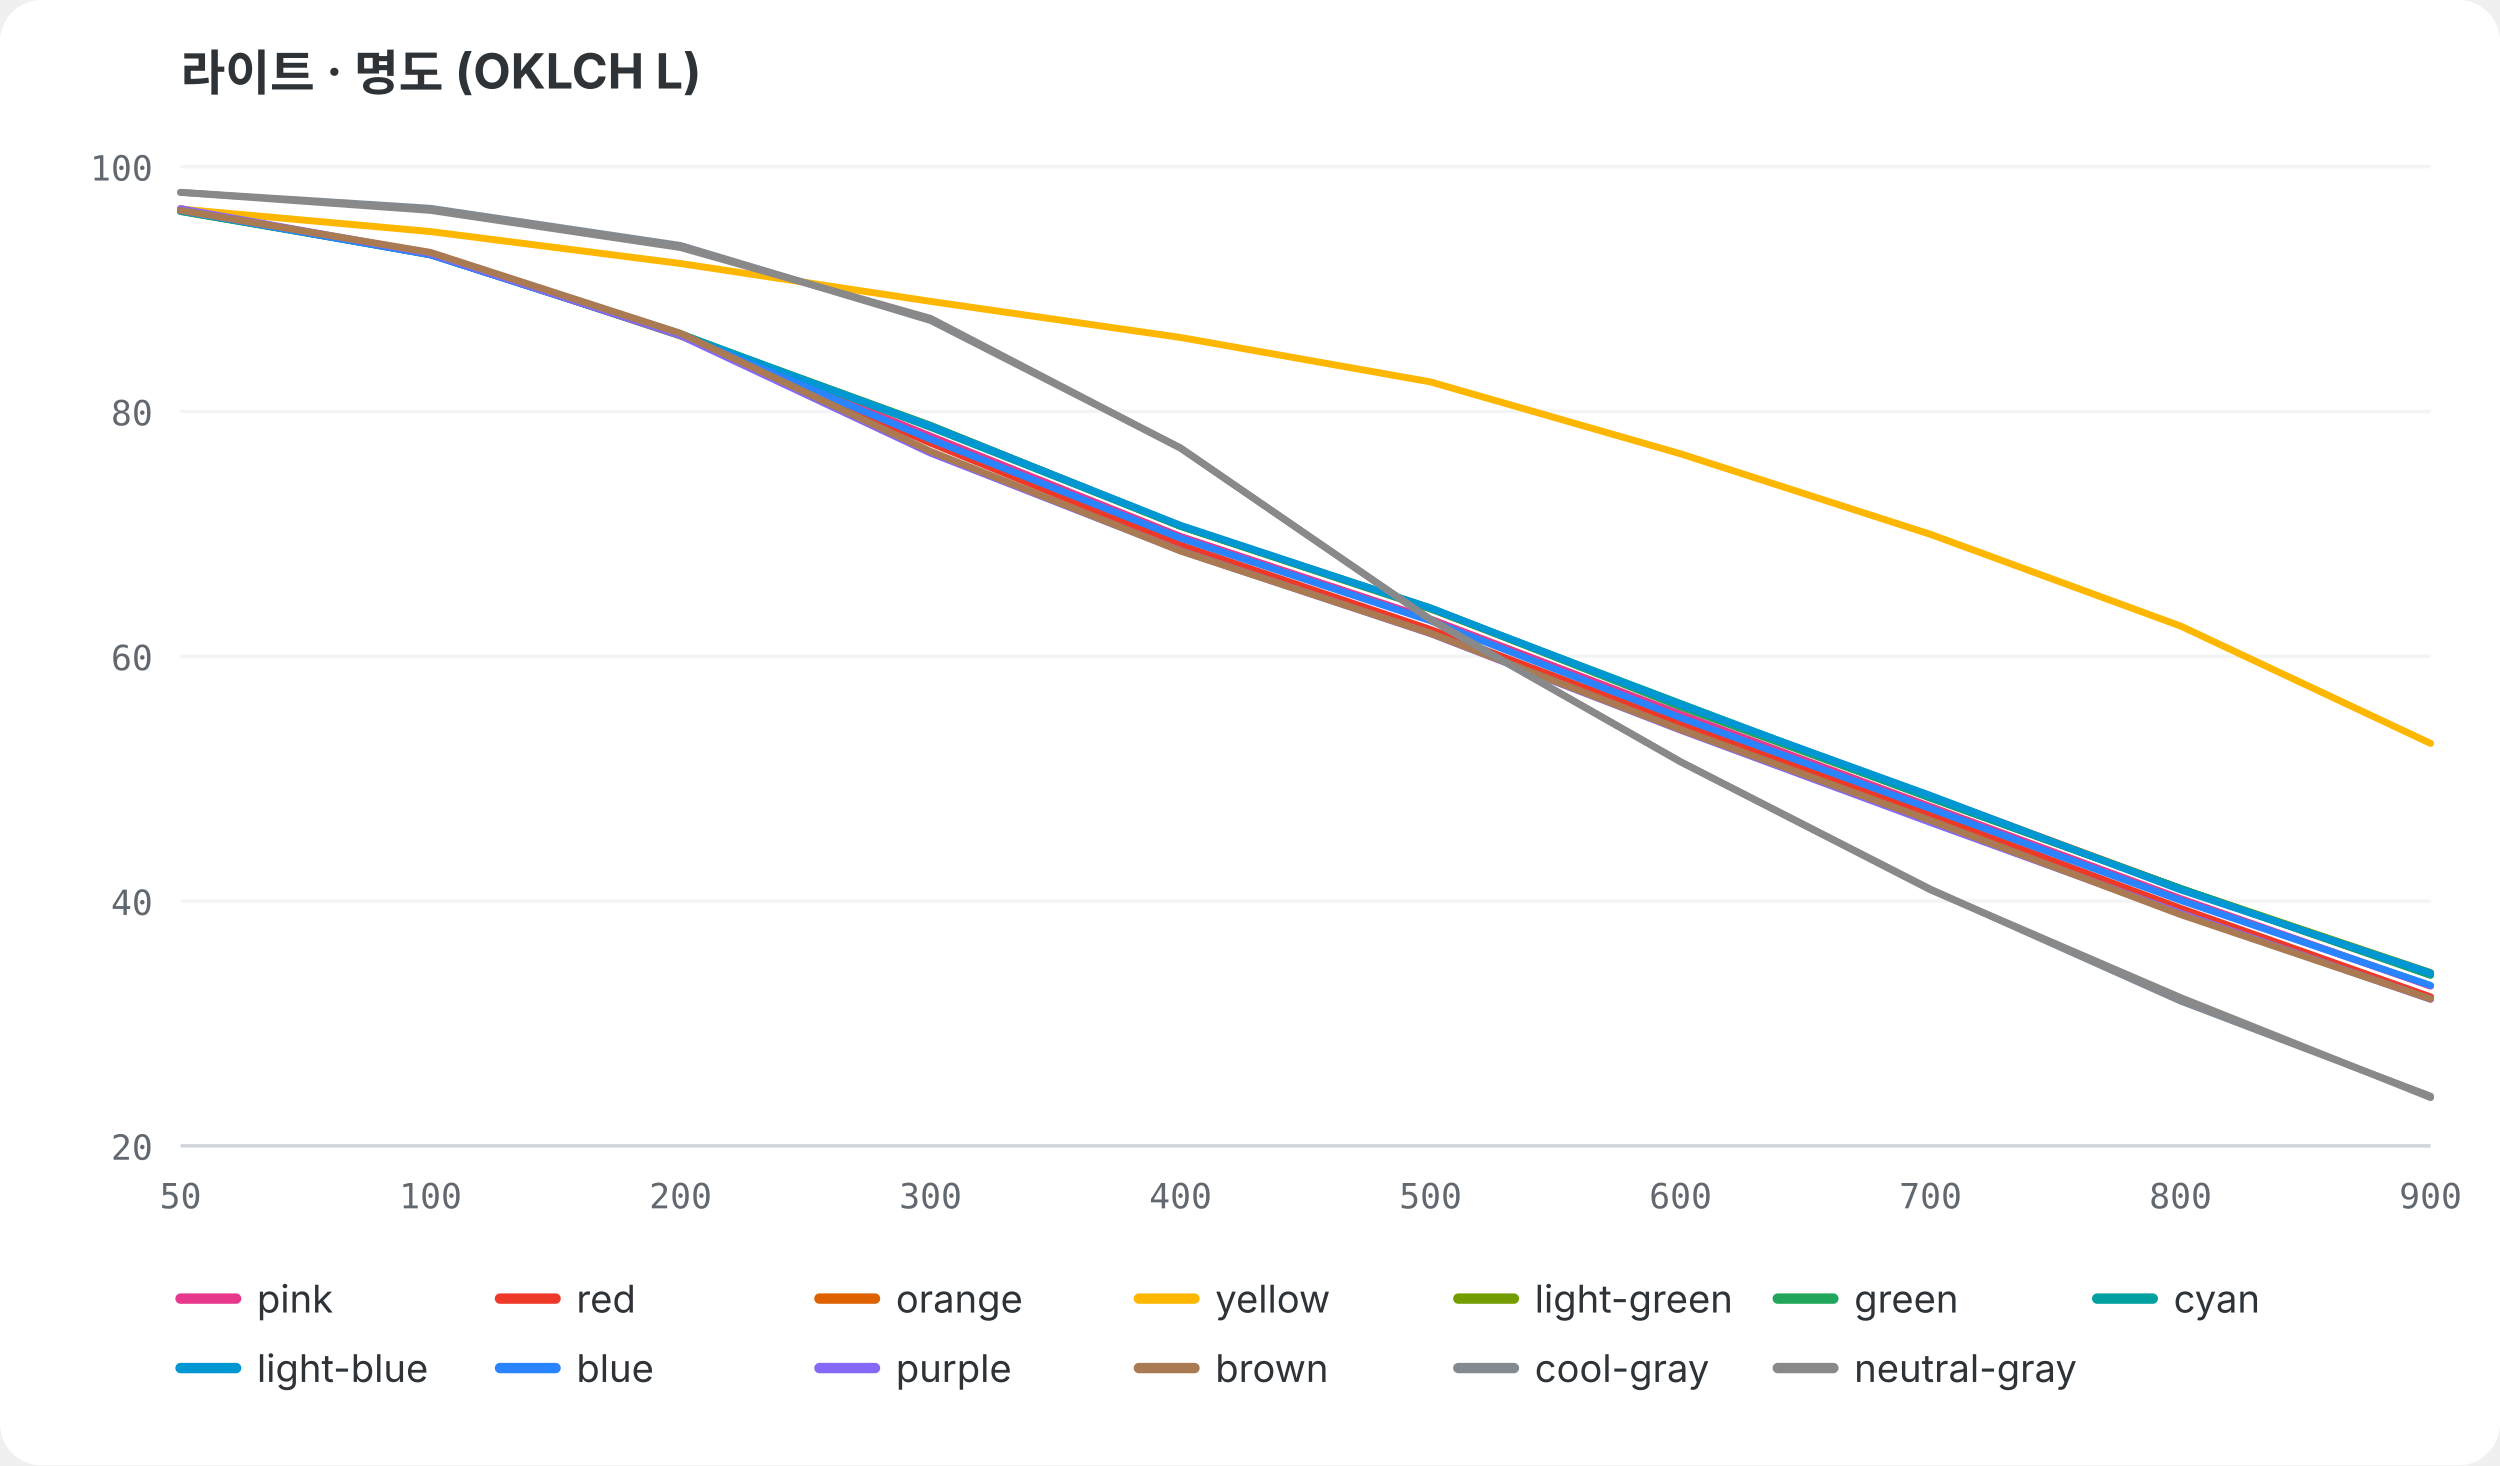
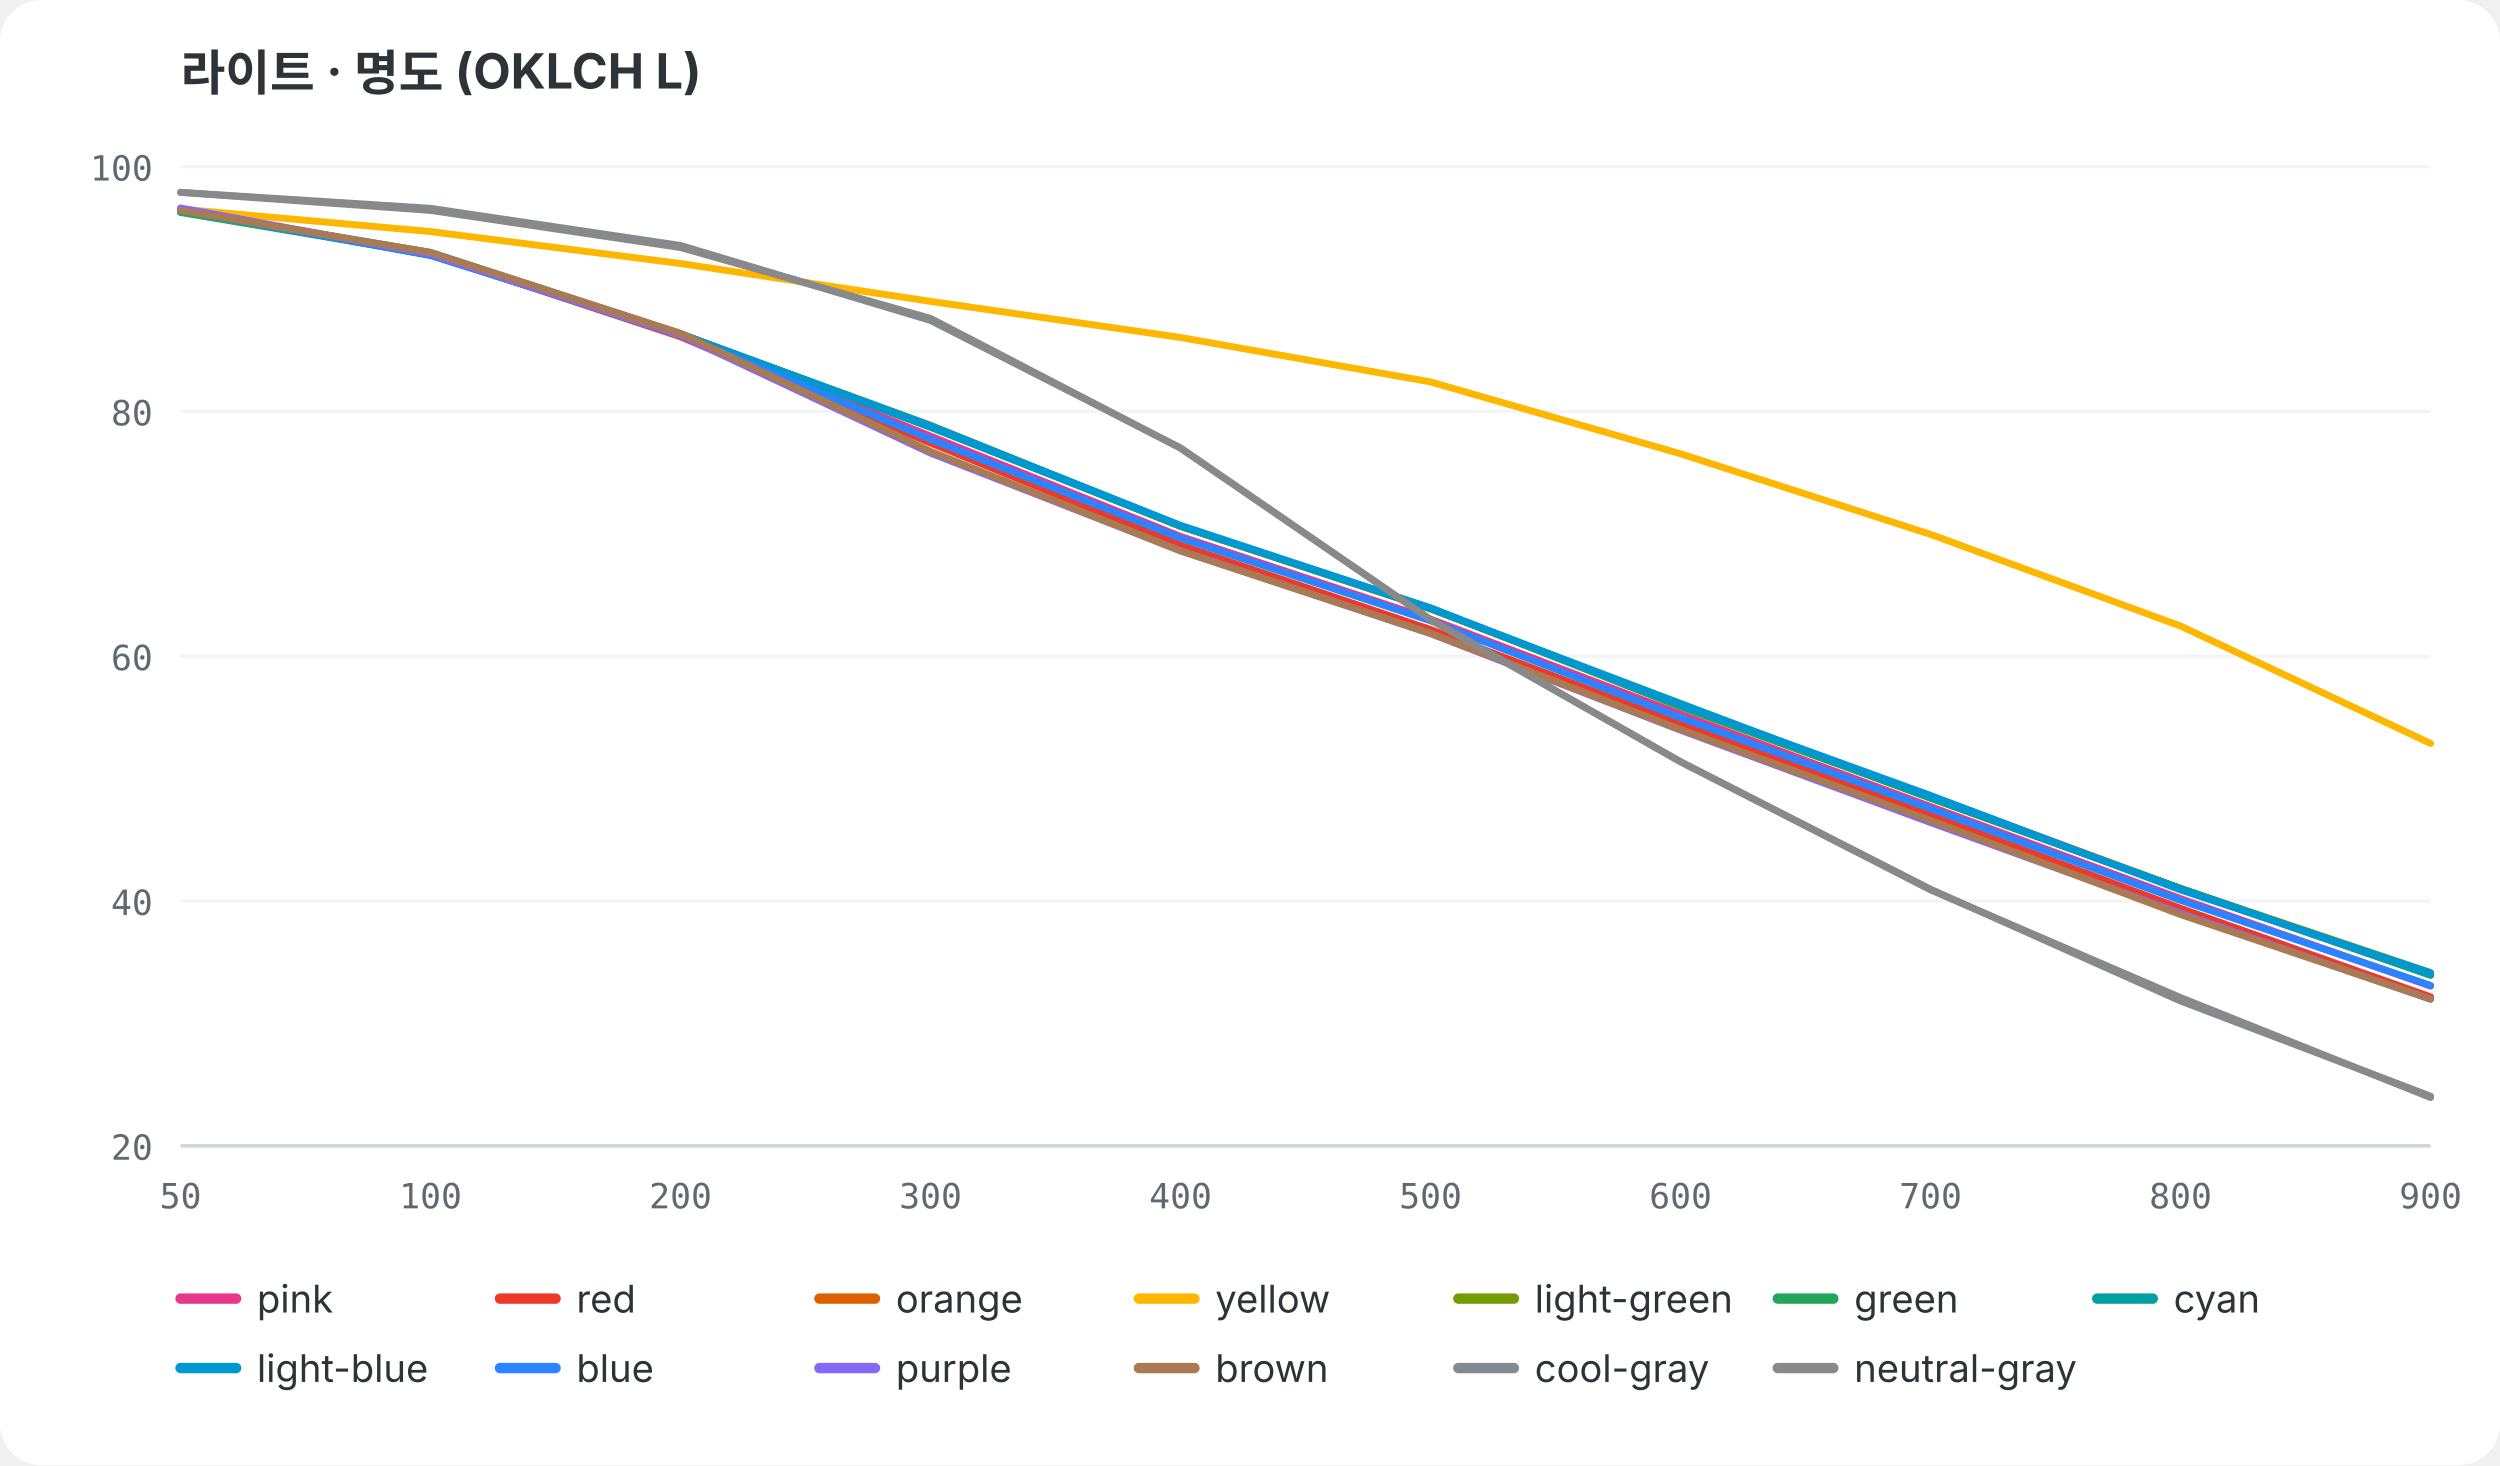
<svg xmlns="http://www.w3.org/2000/svg" width="720" height="422" viewBox="0 0 720 422">
  <rect width="720" height="422" rx="12" fill="#ffffff" />
  <text x="52" y="26" font-family="ui-sans-serif, system-ui, -apple-system, 'Apple SD Gothic Neo', sans-serif" font-size="14" font-weight="700" fill="#2e3338">라이트 · 명도 (OKLCH L)</text>
  <line x1="52" x2="700" y1="330" y2="330" stroke="#f2f4f5" stroke-width="1" />
  <text x="44" y="334" text-anchor="end" font-family="ui-monospace, SFMono-Regular, Menlo, monospace" font-size="10" fill="#61686f">20</text>
  <line x1="52" x2="700" y1="259.5" y2="259.5" stroke="#f2f4f5" stroke-width="1" />
  <text x="44" y="263.5" text-anchor="end" font-family="ui-monospace, SFMono-Regular, Menlo, monospace" font-size="10" fill="#61686f">40</text>
  <line x1="52" x2="700" y1="189" y2="189" stroke="#f2f4f5" stroke-width="1" />
  <text x="44" y="193" text-anchor="end" font-family="ui-monospace, SFMono-Regular, Menlo, monospace" font-size="10" fill="#61686f">60</text>
  <line x1="52" x2="700" y1="118.5" y2="118.5" stroke="#f2f4f5" stroke-width="1" />
  <text x="44" y="122.5" text-anchor="end" font-family="ui-monospace, SFMono-Regular, Menlo, monospace" font-size="10" fill="#61686f">80</text>
  <line x1="52" x2="700" y1="48" y2="48" stroke="#f2f4f5" stroke-width="1" />
  <text x="44" y="52" text-anchor="end" font-family="ui-monospace, SFMono-Regular, Menlo, monospace" font-size="10" fill="#61686f">100</text>
  <line x1="52" x2="700" y1="330" y2="330" stroke="#d2d6db" stroke-width="1" />
  <text x="52" y="348" text-anchor="middle" font-family="ui-monospace, SFMono-Regular, Menlo, monospace" font-size="10" fill="#61686f">50</text>
  <text x="124" y="348" text-anchor="middle" font-family="ui-monospace, SFMono-Regular, Menlo, monospace" font-size="10" fill="#61686f">100</text>
  <text x="196" y="348" text-anchor="middle" font-family="ui-monospace, SFMono-Regular, Menlo, monospace" font-size="10" fill="#61686f">200</text>
  <text x="268" y="348" text-anchor="middle" font-family="ui-monospace, SFMono-Regular, Menlo, monospace" font-size="10" fill="#61686f">300</text>
  <text x="340" y="348" text-anchor="middle" font-family="ui-monospace, SFMono-Regular, Menlo, monospace" font-size="10" fill="#61686f">400</text>
  <text x="412" y="348" text-anchor="middle" font-family="ui-monospace, SFMono-Regular, Menlo, monospace" font-size="10" fill="#61686f">500</text>
  <text x="484" y="348" text-anchor="middle" font-family="ui-monospace, SFMono-Regular, Menlo, monospace" font-size="10" fill="#61686f">600</text>
  <text x="556" y="348" text-anchor="middle" font-family="ui-monospace, SFMono-Regular, Menlo, monospace" font-size="10" fill="#61686f">700</text>
  <text x="628" y="348" text-anchor="middle" font-family="ui-monospace, SFMono-Regular, Menlo, monospace" font-size="10" fill="#61686f">800</text>
  <text x="700" y="348" text-anchor="middle" font-family="ui-monospace, SFMono-Regular, Menlo, monospace" font-size="10" fill="#61686f">900</text>
-   <polyline points="52.0,60.1 124.0,73.4 196.0,96.4 268.0,125.6 340.0,154.5 412.0,178.3 484.0,205.7 556.0,232.3 628.0,258.8 700.0,284.0" fill="none" stroke="#e7388d" stroke-width="2" stroke-linejoin="round" stroke-linecap="round" />
-   <circle cx="52.0" cy="60.1" r="7" fill="transparent" />
+   <polyline points="52.0,60.2 124.0,73.4 196.0,96.5 268.0,125.6 340.0,154.5 412.0,178.3 484.0,205.7 556.0,232.3 628.0,258.8 700.0,284.0" fill="none" stroke="#e7388d" stroke-width="2" stroke-linejoin="round" stroke-linecap="round" />
+   <circle cx="52.0" cy="60.2" r="7" fill="transparent" />
  <circle cx="124.0" cy="73.4" r="7" fill="transparent" />
-   <circle cx="196.0" cy="96.4" r="7" fill="transparent" />
+   <circle cx="196.0" cy="96.5" r="7" fill="transparent" />
  <circle cx="268.0" cy="125.6" r="7" fill="transparent" />
  <circle cx="340.0" cy="154.5" r="7" fill="transparent" />
  <circle cx="412.0" cy="178.3" r="7" fill="transparent" />
  <circle cx="484.0" cy="205.7" r="7" fill="transparent" />
  <circle cx="556.0" cy="232.3" r="7" fill="transparent" />
  <circle cx="628.0" cy="258.8" r="7" fill="transparent" />
  <circle cx="700.0" cy="284.0" r="7" fill="transparent" />
-   <polyline points="52.0,60.7 124.0,73.2 196.0,96.6 268.0,127.6 340.0,157.0 412.0,181.3 484.0,208.5 556.0,234.8 628.0,261.6 700.0,287.1" fill="none" stroke="#ee3828" stroke-width="2" stroke-linejoin="round" stroke-linecap="round" />
-   <circle cx="52.0" cy="60.7" r="7" fill="transparent" />
+   <polyline points="52.0,60.9 124.0,73.2 196.0,97.0 268.0,127.6 340.0,157.0 412.0,181.3 484.0,208.5 556.0,234.8 628.0,261.6 700.0,287.1" fill="none" stroke="#ee3828" stroke-width="2" stroke-linejoin="round" stroke-linecap="round" />
+   <circle cx="52.0" cy="60.9" r="7" fill="transparent" />
  <circle cx="124.0" cy="73.2" r="7" fill="transparent" />
-   <circle cx="196.0" cy="96.6" r="7" fill="transparent" />
+   <circle cx="196.0" cy="97.0" r="7" fill="transparent" />
  <circle cx="268.0" cy="127.6" r="7" fill="transparent" />
  <circle cx="340.0" cy="157.0" r="7" fill="transparent" />
  <circle cx="412.0" cy="181.3" r="7" fill="transparent" />
  <circle cx="484.0" cy="208.5" r="7" fill="transparent" />
  <circle cx="556.0" cy="234.8" r="7" fill="transparent" />
  <circle cx="628.0" cy="261.6" r="7" fill="transparent" />
  <circle cx="700.0" cy="287.1" r="7" fill="transparent" />
-   <polyline points="52.0,60.7 124.0,73.2 196.0,96.5 268.0,122.6 340.0,151.5 412.0,175.2 484.0,203.1 556.0,229.3 628.0,255.9 700.0,280.8" fill="none" stroke="#de6100" stroke-width="2" stroke-linejoin="round" stroke-linecap="round" />
-   <circle cx="52.0" cy="60.7" r="7" fill="transparent" />
-   <circle cx="124.0" cy="73.2" r="7" fill="transparent" />
-   <circle cx="196.0" cy="96.5" r="7" fill="transparent" />
+   <polyline points="52.0,60.6 124.0,73.5 196.0,96.2 268.0,122.6 340.0,151.5 412.0,175.2 484.0,203.1 556.0,229.3 628.0,255.9 700.0,280.8" fill="none" stroke="#de6100" stroke-width="2" stroke-linejoin="round" stroke-linecap="round" />
+   <circle cx="52.0" cy="60.6" r="7" fill="transparent" />
+   <circle cx="124.0" cy="73.5" r="7" fill="transparent" />
+   <circle cx="196.0" cy="96.2" r="7" fill="transparent" />
  <circle cx="268.0" cy="122.6" r="7" fill="transparent" />
  <circle cx="340.0" cy="151.5" r="7" fill="transparent" />
  <circle cx="412.0" cy="175.2" r="7" fill="transparent" />
  <circle cx="484.0" cy="203.1" r="7" fill="transparent" />
  <circle cx="556.0" cy="229.3" r="7" fill="transparent" />
  <circle cx="628.0" cy="255.9" r="7" fill="transparent" />
  <circle cx="700.0" cy="280.8" r="7" fill="transparent" />
  <polyline points="52.0,60.2 124.0,66.7 196.0,75.9 268.0,86.8 340.0,97.2 412.0,110.0 484.0,130.7 556.0,153.9 628.0,180.3 700.0,214.1" fill="none" stroke="#feb700" stroke-width="2" stroke-linejoin="round" stroke-linecap="round" />
  <circle cx="52.0" cy="60.2" r="7" fill="transparent" />
  <circle cx="124.0" cy="66.7" r="7" fill="transparent" />
  <circle cx="196.0" cy="75.9" r="7" fill="transparent" />
  <circle cx="268.0" cy="86.8" r="7" fill="transparent" />
  <circle cx="340.0" cy="97.2" r="7" fill="transparent" />
  <circle cx="412.0" cy="110.0" r="7" fill="transparent" />
  <circle cx="484.0" cy="130.7" r="7" fill="transparent" />
  <circle cx="556.0" cy="153.9" r="7" fill="transparent" />
  <circle cx="628.0" cy="180.3" r="7" fill="transparent" />
  <circle cx="700.0" cy="214.1" r="7" fill="transparent" />
-   <polyline points="52.0,60.9 124.0,73.0 196.0,96.8 268.0,122.8 340.0,151.6 412.0,175.4 484.0,203.0 556.0,229.9 628.0,255.9 700.0,280.1" fill="none" stroke="#739c00" stroke-width="2" stroke-linejoin="round" stroke-linecap="round" />
-   <circle cx="52.0" cy="60.9" r="7" fill="transparent" />
-   <circle cx="124.0" cy="73.0" r="7" fill="transparent" />
-   <circle cx="196.0" cy="96.8" r="7" fill="transparent" />
+   <polyline points="52.0,61.0 124.0,73.2 196.0,96.7 268.0,122.8 340.0,151.6 412.0,175.4 484.0,203.0 556.0,229.9 628.0,255.9 700.0,280.1" fill="none" stroke="#739c00" stroke-width="2" stroke-linejoin="round" stroke-linecap="round" />
+   <circle cx="52.0" cy="61.0" r="7" fill="transparent" />
+   <circle cx="124.0" cy="73.2" r="7" fill="transparent" />
+   <circle cx="196.0" cy="96.7" r="7" fill="transparent" />
  <circle cx="268.0" cy="122.8" r="7" fill="transparent" />
  <circle cx="340.0" cy="151.6" r="7" fill="transparent" />
  <circle cx="412.0" cy="175.4" r="7" fill="transparent" />
  <circle cx="484.0" cy="203.0" r="7" fill="transparent" />
  <circle cx="556.0" cy="229.9" r="7" fill="transparent" />
  <circle cx="628.0" cy="255.9" r="7" fill="transparent" />
  <circle cx="700.0" cy="280.1" r="7" fill="transparent" />
-   <polyline points="52.0,60.9 124.0,73.3 196.0,96.3 268.0,122.5 340.0,151.6 412.0,175.1 484.0,203.6 556.0,229.8 628.0,255.9 700.0,280.9" fill="none" stroke="#21a65b" stroke-width="2" stroke-linejoin="round" stroke-linecap="round" />
-   <circle cx="52.0" cy="60.9" r="7" fill="transparent" />
+   <polyline points="52.0,61.2 124.0,73.3 196.0,96.2 268.0,122.5 340.0,151.6 412.0,175.1 484.0,203.6 556.0,229.8 628.0,255.9 700.0,280.9" fill="none" stroke="#21a65b" stroke-width="2" stroke-linejoin="round" stroke-linecap="round" />
+   <circle cx="52.0" cy="61.2" r="7" fill="transparent" />
  <circle cx="124.0" cy="73.3" r="7" fill="transparent" />
-   <circle cx="196.0" cy="96.3" r="7" fill="transparent" />
+   <circle cx="196.0" cy="96.2" r="7" fill="transparent" />
  <circle cx="268.0" cy="122.5" r="7" fill="transparent" />
  <circle cx="340.0" cy="151.6" r="7" fill="transparent" />
  <circle cx="412.0" cy="175.1" r="7" fill="transparent" />
  <circle cx="484.0" cy="203.6" r="7" fill="transparent" />
  <circle cx="556.0" cy="229.8" r="7" fill="transparent" />
  <circle cx="628.0" cy="255.9" r="7" fill="transparent" />
  <circle cx="700.0" cy="280.9" r="7" fill="transparent" />
-   <polyline points="52.0,60.8 124.0,73.1 196.0,96.1 268.0,123.1 340.0,151.5 412.0,175.3 484.0,202.6 556.0,229.8 628.0,255.9 700.0,280.7" fill="none" stroke="#00a0a0" stroke-width="2" stroke-linejoin="round" stroke-linecap="round" />
-   <circle cx="52.0" cy="60.8" r="7" fill="transparent" />
-   <circle cx="124.0" cy="73.1" r="7" fill="transparent" />
+   <polyline points="52.0,60.6 124.0,72.7 196.0,96.1 268.0,123.1 340.0,151.5 412.0,175.3 484.0,202.6 556.0,229.8 628.0,255.9 700.0,280.7" fill="none" stroke="#00a0a0" stroke-width="2" stroke-linejoin="round" stroke-linecap="round" />
+   <circle cx="52.0" cy="60.6" r="7" fill="transparent" />
+   <circle cx="124.0" cy="72.7" r="7" fill="transparent" />
  <circle cx="196.0" cy="96.1" r="7" fill="transparent" />
  <circle cx="268.0" cy="123.1" r="7" fill="transparent" />
  <circle cx="340.0" cy="151.5" r="7" fill="transparent" />
  <circle cx="412.0" cy="175.3" r="7" fill="transparent" />
  <circle cx="484.0" cy="202.6" r="7" fill="transparent" />
  <circle cx="556.0" cy="229.8" r="7" fill="transparent" />
  <circle cx="628.0" cy="255.9" r="7" fill="transparent" />
  <circle cx="700.0" cy="280.7" r="7" fill="transparent" />
-   <polyline points="52.0,60.7 124.0,73.4 196.0,96.5 268.0,122.7 340.0,151.3 412.0,175.1 484.0,203.0 556.0,229.1 628.0,256.3 700.0,280.2" fill="none" stroke="#0097d3" stroke-width="2" stroke-linejoin="round" stroke-linecap="round" />
-   <circle cx="52.0" cy="60.7" r="7" fill="transparent" />
-   <circle cx="124.0" cy="73.4" r="7" fill="transparent" />
-   <circle cx="196.0" cy="96.5" r="7" fill="transparent" />
+   <polyline points="52.0,60.5 124.0,73.6 196.0,96.2 268.0,122.7 340.0,151.3 412.0,175.1 484.0,203.0 556.0,229.1 628.0,256.3 700.0,280.2" fill="none" stroke="#0097d3" stroke-width="2" stroke-linejoin="round" stroke-linecap="round" />
+   <circle cx="52.0" cy="60.5" r="7" fill="transparent" />
+   <circle cx="124.0" cy="73.6" r="7" fill="transparent" />
+   <circle cx="196.0" cy="96.2" r="7" fill="transparent" />
  <circle cx="268.0" cy="122.7" r="7" fill="transparent" />
  <circle cx="340.0" cy="151.3" r="7" fill="transparent" />
  <circle cx="412.0" cy="175.1" r="7" fill="transparent" />
  <circle cx="484.0" cy="203.0" r="7" fill="transparent" />
  <circle cx="556.0" cy="229.1" r="7" fill="transparent" />
  <circle cx="628.0" cy="256.3" r="7" fill="transparent" />
  <circle cx="700.0" cy="280.2" r="7" fill="transparent" />
-   <polyline points="52.0,60.6 124.0,73.4 196.0,96.4 268.0,126.5 340.0,155.0 412.0,178.8 484.0,206.7 556.0,232.9 628.0,259.3 700.0,283.8" fill="none" stroke="#2b84ff" stroke-width="2" stroke-linejoin="round" stroke-linecap="round" />
-   <circle cx="52.0" cy="60.6" r="7" fill="transparent" />
+   <polyline points="52.0,60.5 124.0,73.4 196.0,96.4 268.0,126.5 340.0,155.0 412.0,178.8 484.0,206.7 556.0,232.9 628.0,259.3 700.0,283.8" fill="none" stroke="#2b84ff" stroke-width="2" stroke-linejoin="round" stroke-linecap="round" />
+   <circle cx="52.0" cy="60.5" r="7" fill="transparent" />
  <circle cx="124.0" cy="73.4" r="7" fill="transparent" />
  <circle cx="196.0" cy="96.4" r="7" fill="transparent" />
  <circle cx="268.0" cy="126.5" r="7" fill="transparent" />
  <circle cx="340.0" cy="155.0" r="7" fill="transparent" />
  <circle cx="412.0" cy="178.8" r="7" fill="transparent" />
  <circle cx="484.0" cy="206.7" r="7" fill="transparent" />
  <circle cx="556.0" cy="232.9" r="7" fill="transparent" />
  <circle cx="628.0" cy="259.3" r="7" fill="transparent" />
  <circle cx="700.0" cy="283.8" r="7" fill="transparent" />
-   <polyline points="52.0,60.1 124.0,73.0 196.0,96.7 268.0,130.5 340.0,158.6 412.0,182.5 484.0,210.3 556.0,236.9 628.0,263.0 700.0,287.8" fill="none" stroke="#8568f6" stroke-width="2" stroke-linejoin="round" stroke-linecap="round" />
-   <circle cx="52.0" cy="60.1" r="7" fill="transparent" />
-   <circle cx="124.0" cy="73.0" r="7" fill="transparent" />
-   <circle cx="196.0" cy="96.7" r="7" fill="transparent" />
+   <polyline points="52.0,59.9 124.0,73.2 196.0,96.6 268.0,130.5 340.0,158.6 412.0,182.5 484.0,210.3 556.0,236.9 628.0,263.0 700.0,287.8" fill="none" stroke="#8568f6" stroke-width="2" stroke-linejoin="round" stroke-linecap="round" />
+   <circle cx="52.0" cy="59.9" r="7" fill="transparent" />
+   <circle cx="124.0" cy="73.2" r="7" fill="transparent" />
+   <circle cx="196.0" cy="96.6" r="7" fill="transparent" />
  <circle cx="268.0" cy="130.5" r="7" fill="transparent" />
  <circle cx="340.0" cy="158.6" r="7" fill="transparent" />
  <circle cx="412.0" cy="182.5" r="7" fill="transparent" />
  <circle cx="484.0" cy="210.3" r="7" fill="transparent" />
  <circle cx="556.0" cy="236.9" r="7" fill="transparent" />
  <circle cx="628.0" cy="263.0" r="7" fill="transparent" />
  <circle cx="700.0" cy="287.8" r="7" fill="transparent" />
  <polyline points="52.0,60.6 124.0,72.7 196.0,96.0 268.0,130.0 340.0,158.7 412.0,182.4 484.0,210.1 556.0,236.3 628.0,263.4 700.0,287.7" fill="none" stroke="#aa7a53" stroke-width="2" stroke-linejoin="round" stroke-linecap="round" />
  <circle cx="52.0" cy="60.6" r="7" fill="transparent" />
  <circle cx="124.0" cy="72.7" r="7" fill="transparent" />
  <circle cx="196.0" cy="96.0" r="7" fill="transparent" />
  <circle cx="268.0" cy="130.0" r="7" fill="transparent" />
  <circle cx="340.0" cy="158.7" r="7" fill="transparent" />
  <circle cx="412.0" cy="182.4" r="7" fill="transparent" />
  <circle cx="484.0" cy="210.1" r="7" fill="transparent" />
  <circle cx="556.0" cy="236.3" r="7" fill="transparent" />
  <circle cx="628.0" cy="263.4" r="7" fill="transparent" />
  <circle cx="700.0" cy="287.7" r="7" fill="transparent" />
  <polyline points="52.0,55.4 124.0,60.0 196.0,70.7 268.0,92.3 340.0,129.0 412.0,178.5 484.0,219.4 556.0,256.1 628.0,288.3 700.0,315.7" fill="none" stroke="#838a91" stroke-width="2" stroke-linejoin="round" stroke-linecap="round" />
  <circle cx="52.0" cy="55.4" r="7" fill="transparent" />
  <circle cx="124.0" cy="60.0" r="7" fill="transparent" />
  <circle cx="196.0" cy="70.7" r="7" fill="transparent" />
  <circle cx="268.0" cy="92.3" r="7" fill="transparent" />
  <circle cx="340.0" cy="129.0" r="7" fill="transparent" />
  <circle cx="412.0" cy="178.5" r="7" fill="transparent" />
  <circle cx="484.0" cy="219.4" r="7" fill="transparent" />
  <circle cx="556.0" cy="256.1" r="7" fill="transparent" />
  <circle cx="628.0" cy="288.3" r="7" fill="transparent" />
  <circle cx="700.0" cy="315.7" r="7" fill="transparent" />
  <polyline points="52.0,55.4 124.0,60.6 196.0,71.3 268.0,91.7 340.0,129.1 412.0,178.4 484.0,219.4 556.0,256.3 628.0,287.3 700.0,316.1" fill="none" stroke="#898989" stroke-width="2" stroke-linejoin="round" stroke-linecap="round" />
  <circle cx="52.0" cy="55.4" r="7" fill="transparent" />
  <circle cx="124.0" cy="60.6" r="7" fill="transparent" />
  <circle cx="196.0" cy="71.3" r="7" fill="transparent" />
  <circle cx="268.0" cy="91.7" r="7" fill="transparent" />
  <circle cx="340.0" cy="129.1" r="7" fill="transparent" />
  <circle cx="412.0" cy="178.4" r="7" fill="transparent" />
  <circle cx="484.0" cy="219.4" r="7" fill="transparent" />
  <circle cx="556.0" cy="256.3" r="7" fill="transparent" />
  <circle cx="628.0" cy="287.3" r="7" fill="transparent" />
  <circle cx="700.0" cy="316.1" r="7" fill="transparent" />
  <line x1="52" x2="68" y1="374" y2="374" stroke="#e7388d" stroke-width="3" stroke-linecap="round" />
  <text x="74" y="378" font-family="ui-sans-serif, system-ui, -apple-system, 'Apple SD Gothic Neo', sans-serif" font-size="11" fill="#2e3338">pink</text>
  <line x1="144" x2="160" y1="374" y2="374" stroke="#ee3828" stroke-width="3" stroke-linecap="round" />
  <text x="166" y="378" font-family="ui-sans-serif, system-ui, -apple-system, 'Apple SD Gothic Neo', sans-serif" font-size="11" fill="#2e3338">red</text>
  <line x1="236" x2="252" y1="374" y2="374" stroke="#de6100" stroke-width="3" stroke-linecap="round" />
  <text x="258" y="378" font-family="ui-sans-serif, system-ui, -apple-system, 'Apple SD Gothic Neo', sans-serif" font-size="11" fill="#2e3338">orange</text>
  <line x1="328" x2="344" y1="374" y2="374" stroke="#feb700" stroke-width="3" stroke-linecap="round" />
  <text x="350" y="378" font-family="ui-sans-serif, system-ui, -apple-system, 'Apple SD Gothic Neo', sans-serif" font-size="11" fill="#2e3338">yellow</text>
  <line x1="420" x2="436" y1="374" y2="374" stroke="#739c00" stroke-width="3" stroke-linecap="round" />
  <text x="442" y="378" font-family="ui-sans-serif, system-ui, -apple-system, 'Apple SD Gothic Neo', sans-serif" font-size="11" fill="#2e3338">light-green</text>
  <line x1="512" x2="528" y1="374" y2="374" stroke="#21a65b" stroke-width="3" stroke-linecap="round" />
  <text x="534" y="378" font-family="ui-sans-serif, system-ui, -apple-system, 'Apple SD Gothic Neo', sans-serif" font-size="11" fill="#2e3338">green</text>
  <line x1="604" x2="620" y1="374" y2="374" stroke="#00a0a0" stroke-width="3" stroke-linecap="round" />
  <text x="626" y="378" font-family="ui-sans-serif, system-ui, -apple-system, 'Apple SD Gothic Neo', sans-serif" font-size="11" fill="#2e3338">cyan</text>
  <line x1="52" x2="68" y1="394" y2="394" stroke="#0097d3" stroke-width="3" stroke-linecap="round" />
  <text x="74" y="398" font-family="ui-sans-serif, system-ui, -apple-system, 'Apple SD Gothic Neo', sans-serif" font-size="11" fill="#2e3338">light-blue</text>
  <line x1="144" x2="160" y1="394" y2="394" stroke="#2b84ff" stroke-width="3" stroke-linecap="round" />
  <text x="166" y="398" font-family="ui-sans-serif, system-ui, -apple-system, 'Apple SD Gothic Neo', sans-serif" font-size="11" fill="#2e3338">blue</text>
  <line x1="236" x2="252" y1="394" y2="394" stroke="#8568f6" stroke-width="3" stroke-linecap="round" />
  <text x="258" y="398" font-family="ui-sans-serif, system-ui, -apple-system, 'Apple SD Gothic Neo', sans-serif" font-size="11" fill="#2e3338">purple</text>
  <line x1="328" x2="344" y1="394" y2="394" stroke="#aa7a53" stroke-width="3" stroke-linecap="round" />
  <text x="350" y="398" font-family="ui-sans-serif, system-ui, -apple-system, 'Apple SD Gothic Neo', sans-serif" font-size="11" fill="#2e3338">brown</text>
  <line x1="420" x2="436" y1="394" y2="394" stroke="#838a91" stroke-width="3" stroke-linecap="round" />
  <text x="442" y="398" font-family="ui-sans-serif, system-ui, -apple-system, 'Apple SD Gothic Neo', sans-serif" font-size="11" fill="#2e3338">cool-gray</text>
  <line x1="512" x2="528" y1="394" y2="394" stroke="#898989" stroke-width="3" stroke-linecap="round" />
  <text x="534" y="398" font-family="ui-sans-serif, system-ui, -apple-system, 'Apple SD Gothic Neo', sans-serif" font-size="11" fill="#2e3338">neutral-gray</text>
</svg>
